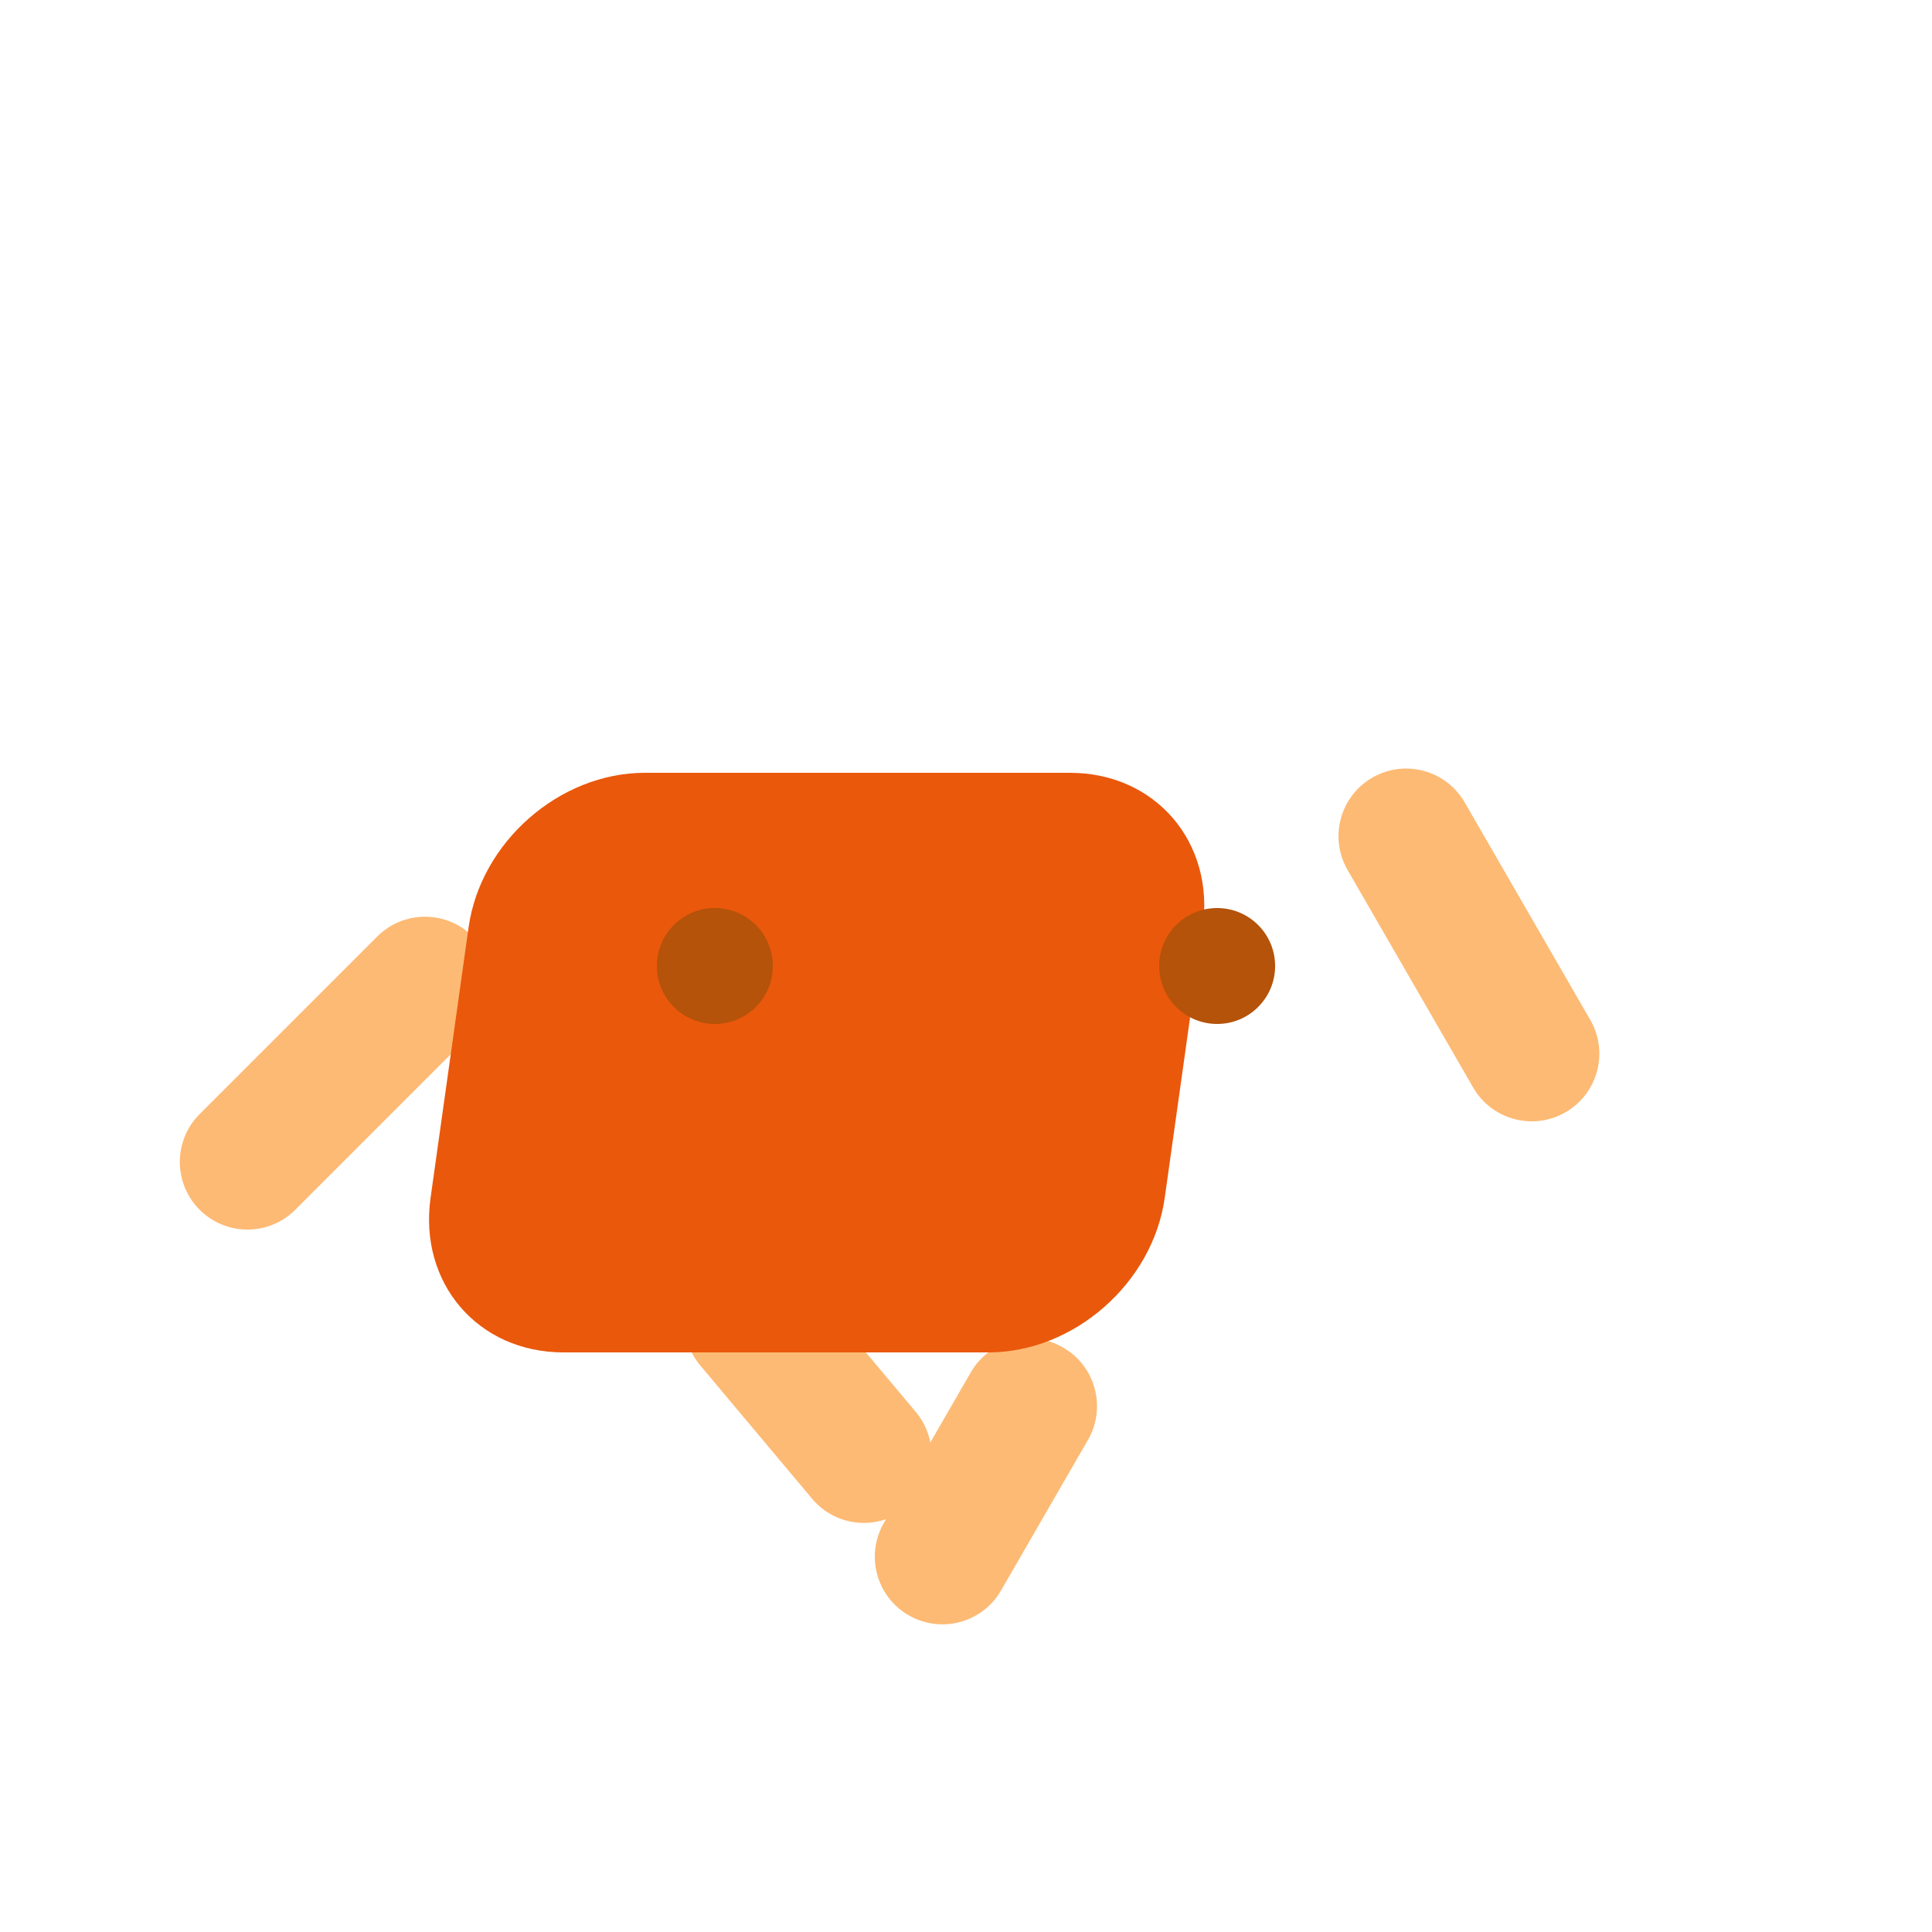
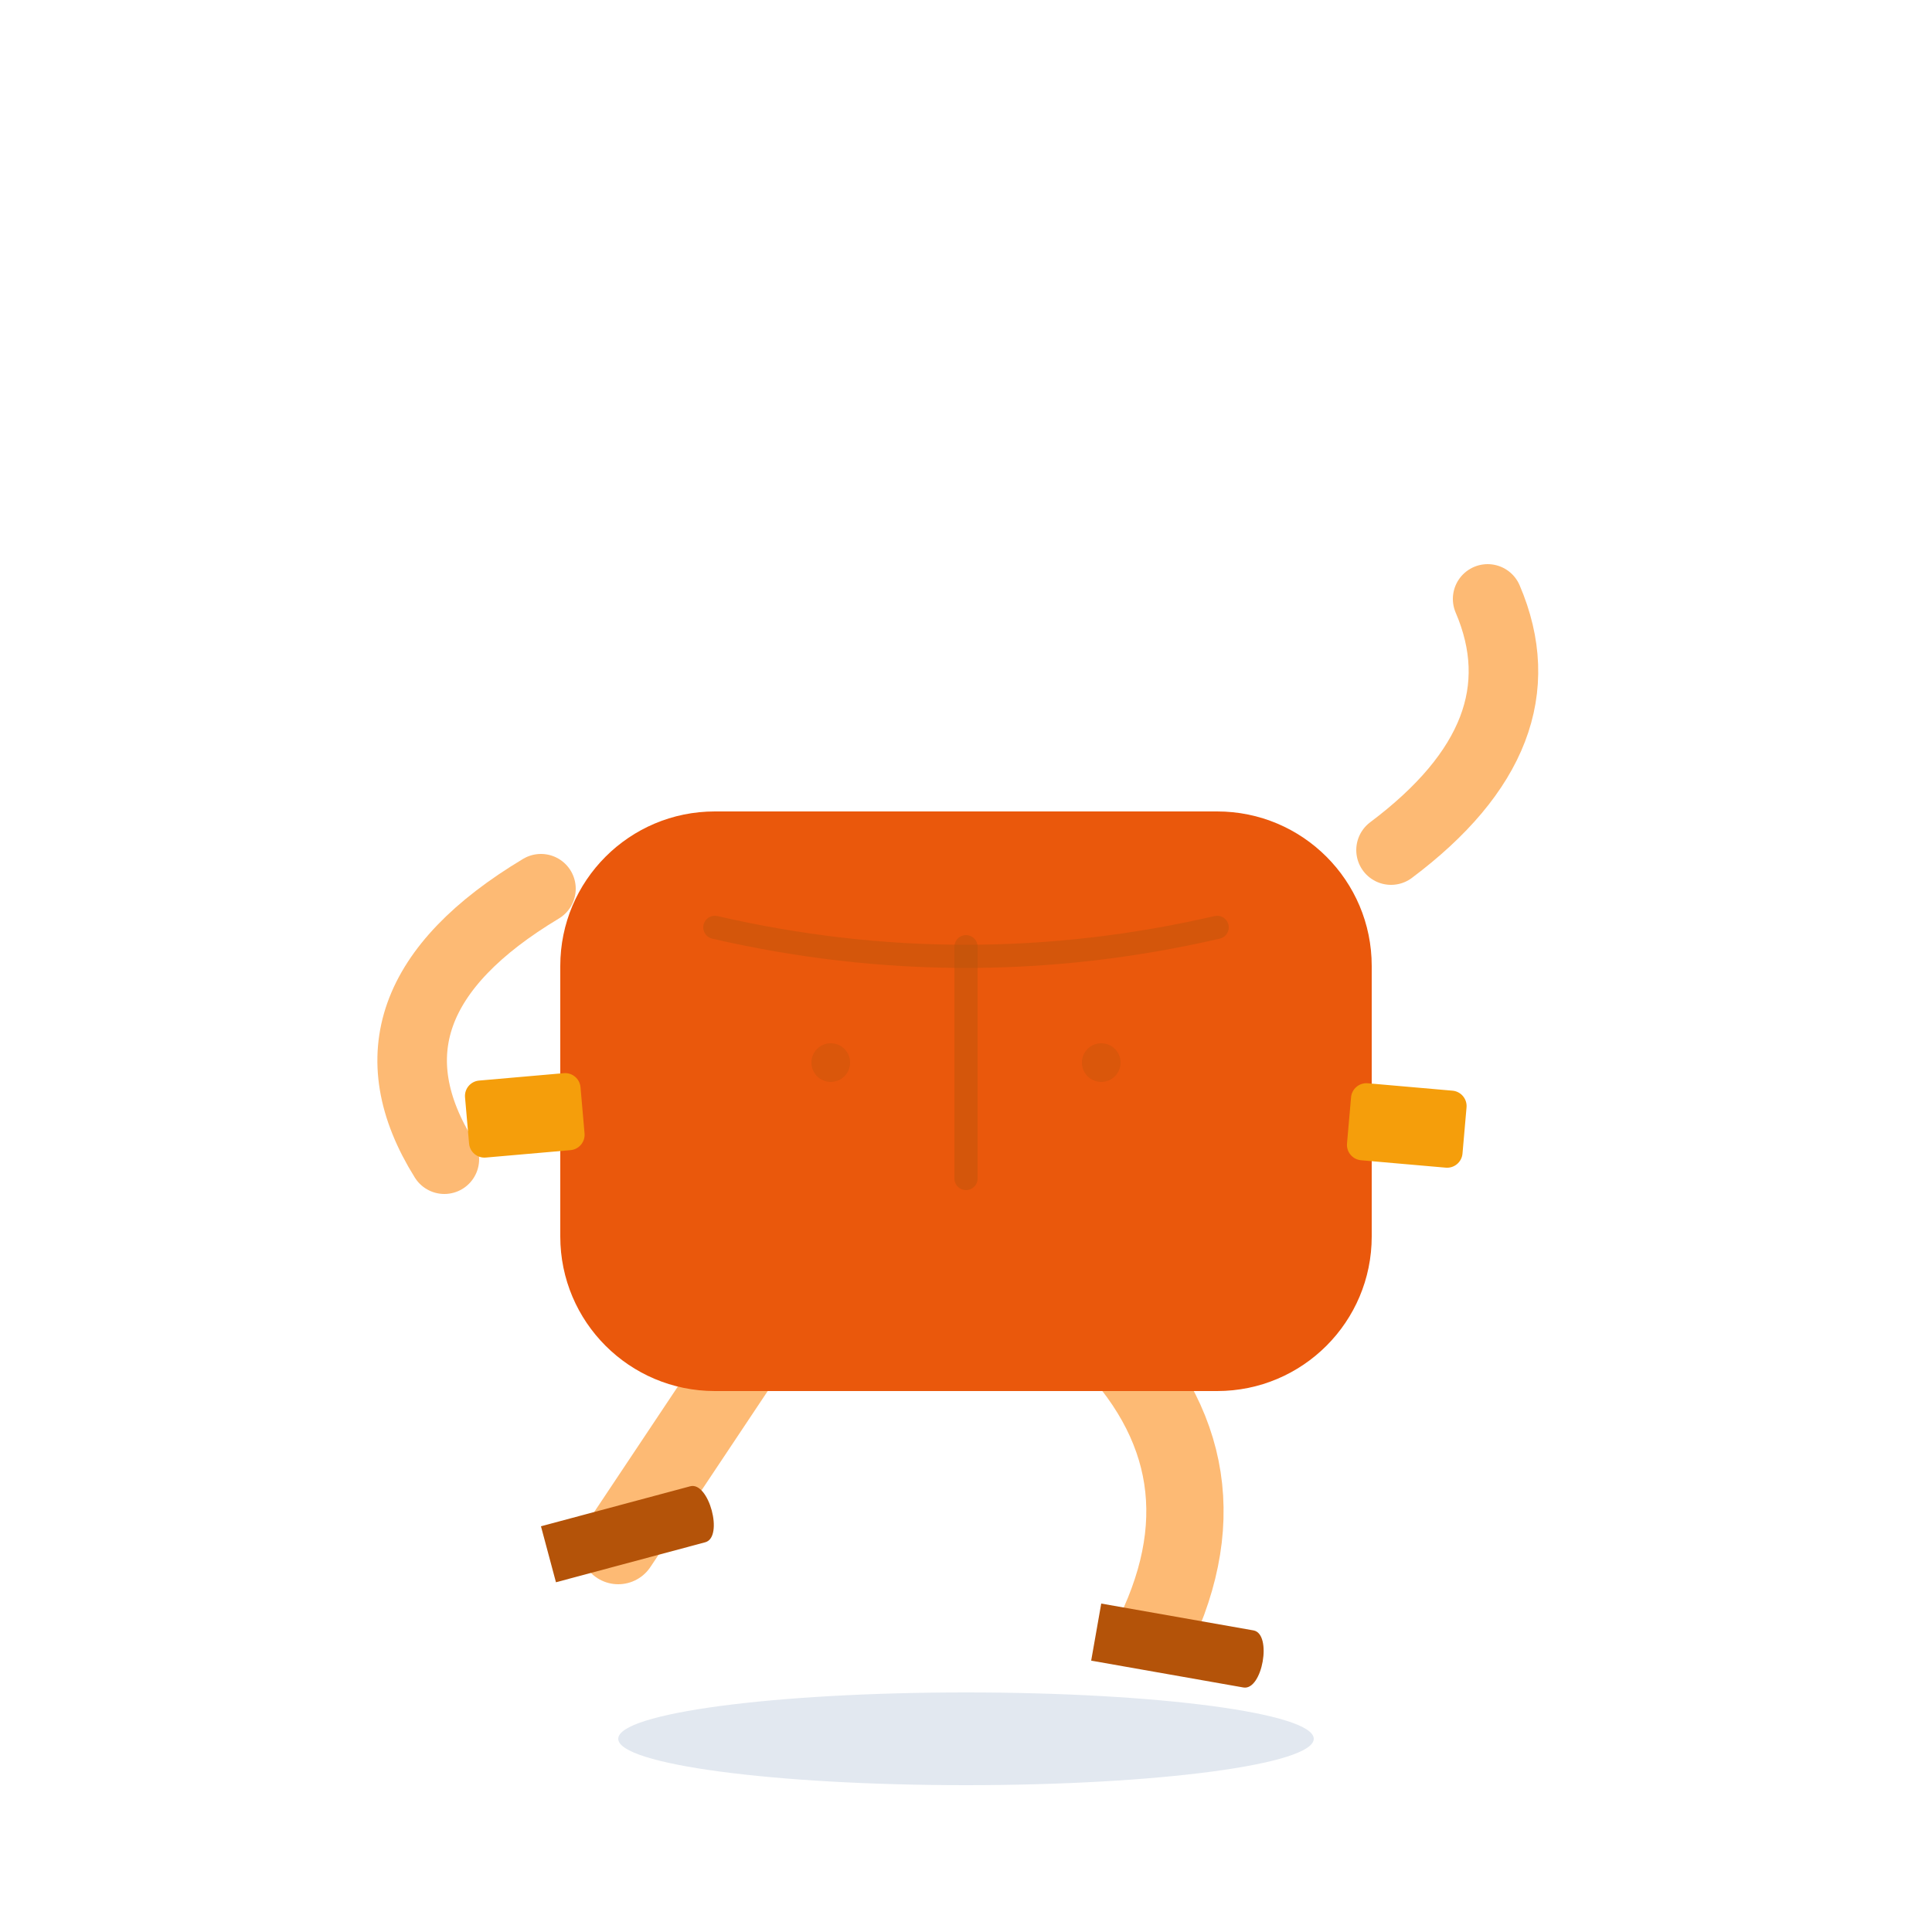
<svg xmlns="http://www.w3.org/2000/svg" viewBox="0 0 500 500">
-   <rect x="170" y="340" width="35" height="80" rx="17.5" fill="#FDBA74" transform="rotate(-40 170 340)" />
-   <rect x="260" y="340" width="35" height="80" rx="17.5" fill="#FDBA74" transform="rotate(30 260 340)" />
-   <rect x="110" y="230" width="35" height="100" rx="17.5" fill="#FDBA74" transform="rotate(45 110 230)" />
-   <rect x="340" y="210" width="35" height="100" rx="17.5" fill="#FDBA74" transform="rotate(-30 340 210)" />
-   <rect x="155" y="200" width="190" height="150" rx="40" fill="#EA580C" transform="skewX(-8)" />
-   <circle cx="185" cy="250" r="15" fill="#B45309" />
-   <circle cx="315" cy="250" r="15" fill="#B45309" />
+   <ellipse cx="250" cy="450" rx="90" ry="12" fill="#E2E8F0" />
+   <path d="M200 340 L160 400" fill="none" stroke="#FDBA74" stroke-width="20" stroke-linecap="round" />
+   <path d="M140 395 h40 c5 0, 5 15, 0 15 h-40 z" fill="#B45309" transform="rotate(-15 140 395)" />
+   <path d="M280 340 Q320 375, 300 420" fill="none" stroke="#FDBA74" stroke-width="20" stroke-linecap="round" />
+   <path d="M285 415 h40 c5 0, 5 15, 0 15 h-40 z" fill="#B45309" transform="rotate(10 285 415)" />
+   <path d="M140 230 Q90 260, 115 300" fill="none" stroke="#FDBA74" stroke-width="18" stroke-linecap="round" />
+   <path d="M360 220 Q400 190, 385 155" fill="none" stroke="#FDBA74" stroke-width="18" stroke-linecap="round" />
+   <rect x="145" y="210" width="210" height="150" rx="40" fill="#EA580C" transform="skewX(-8 250 285)" />
+   <path d="M185 240 Q250 255 315 240" stroke="#B45309" stroke-width="6" stroke-linecap="round" fill="none" opacity="0.4" />
+   <path d="M250 245 v60" stroke="#B45309" stroke-width="6" stroke-linecap="round" fill="none" opacity="0.4" />
+   <circle cx="215" cy="275" r="5" fill="#B45309" opacity="0.3" />
+   <circle cx="285" cy="275" r="5" fill="#B45309" opacity="0.3" />
+   <rect x="120" y="280" width="30" height="20" rx="4" fill="#F59E0B" transform="rotate(-5 120 280)" />
+   <rect x="350" y="280" width="30" height="20" rx="4" fill="#F59E0B" transform="rotate(5 350 280)" />
</svg>
